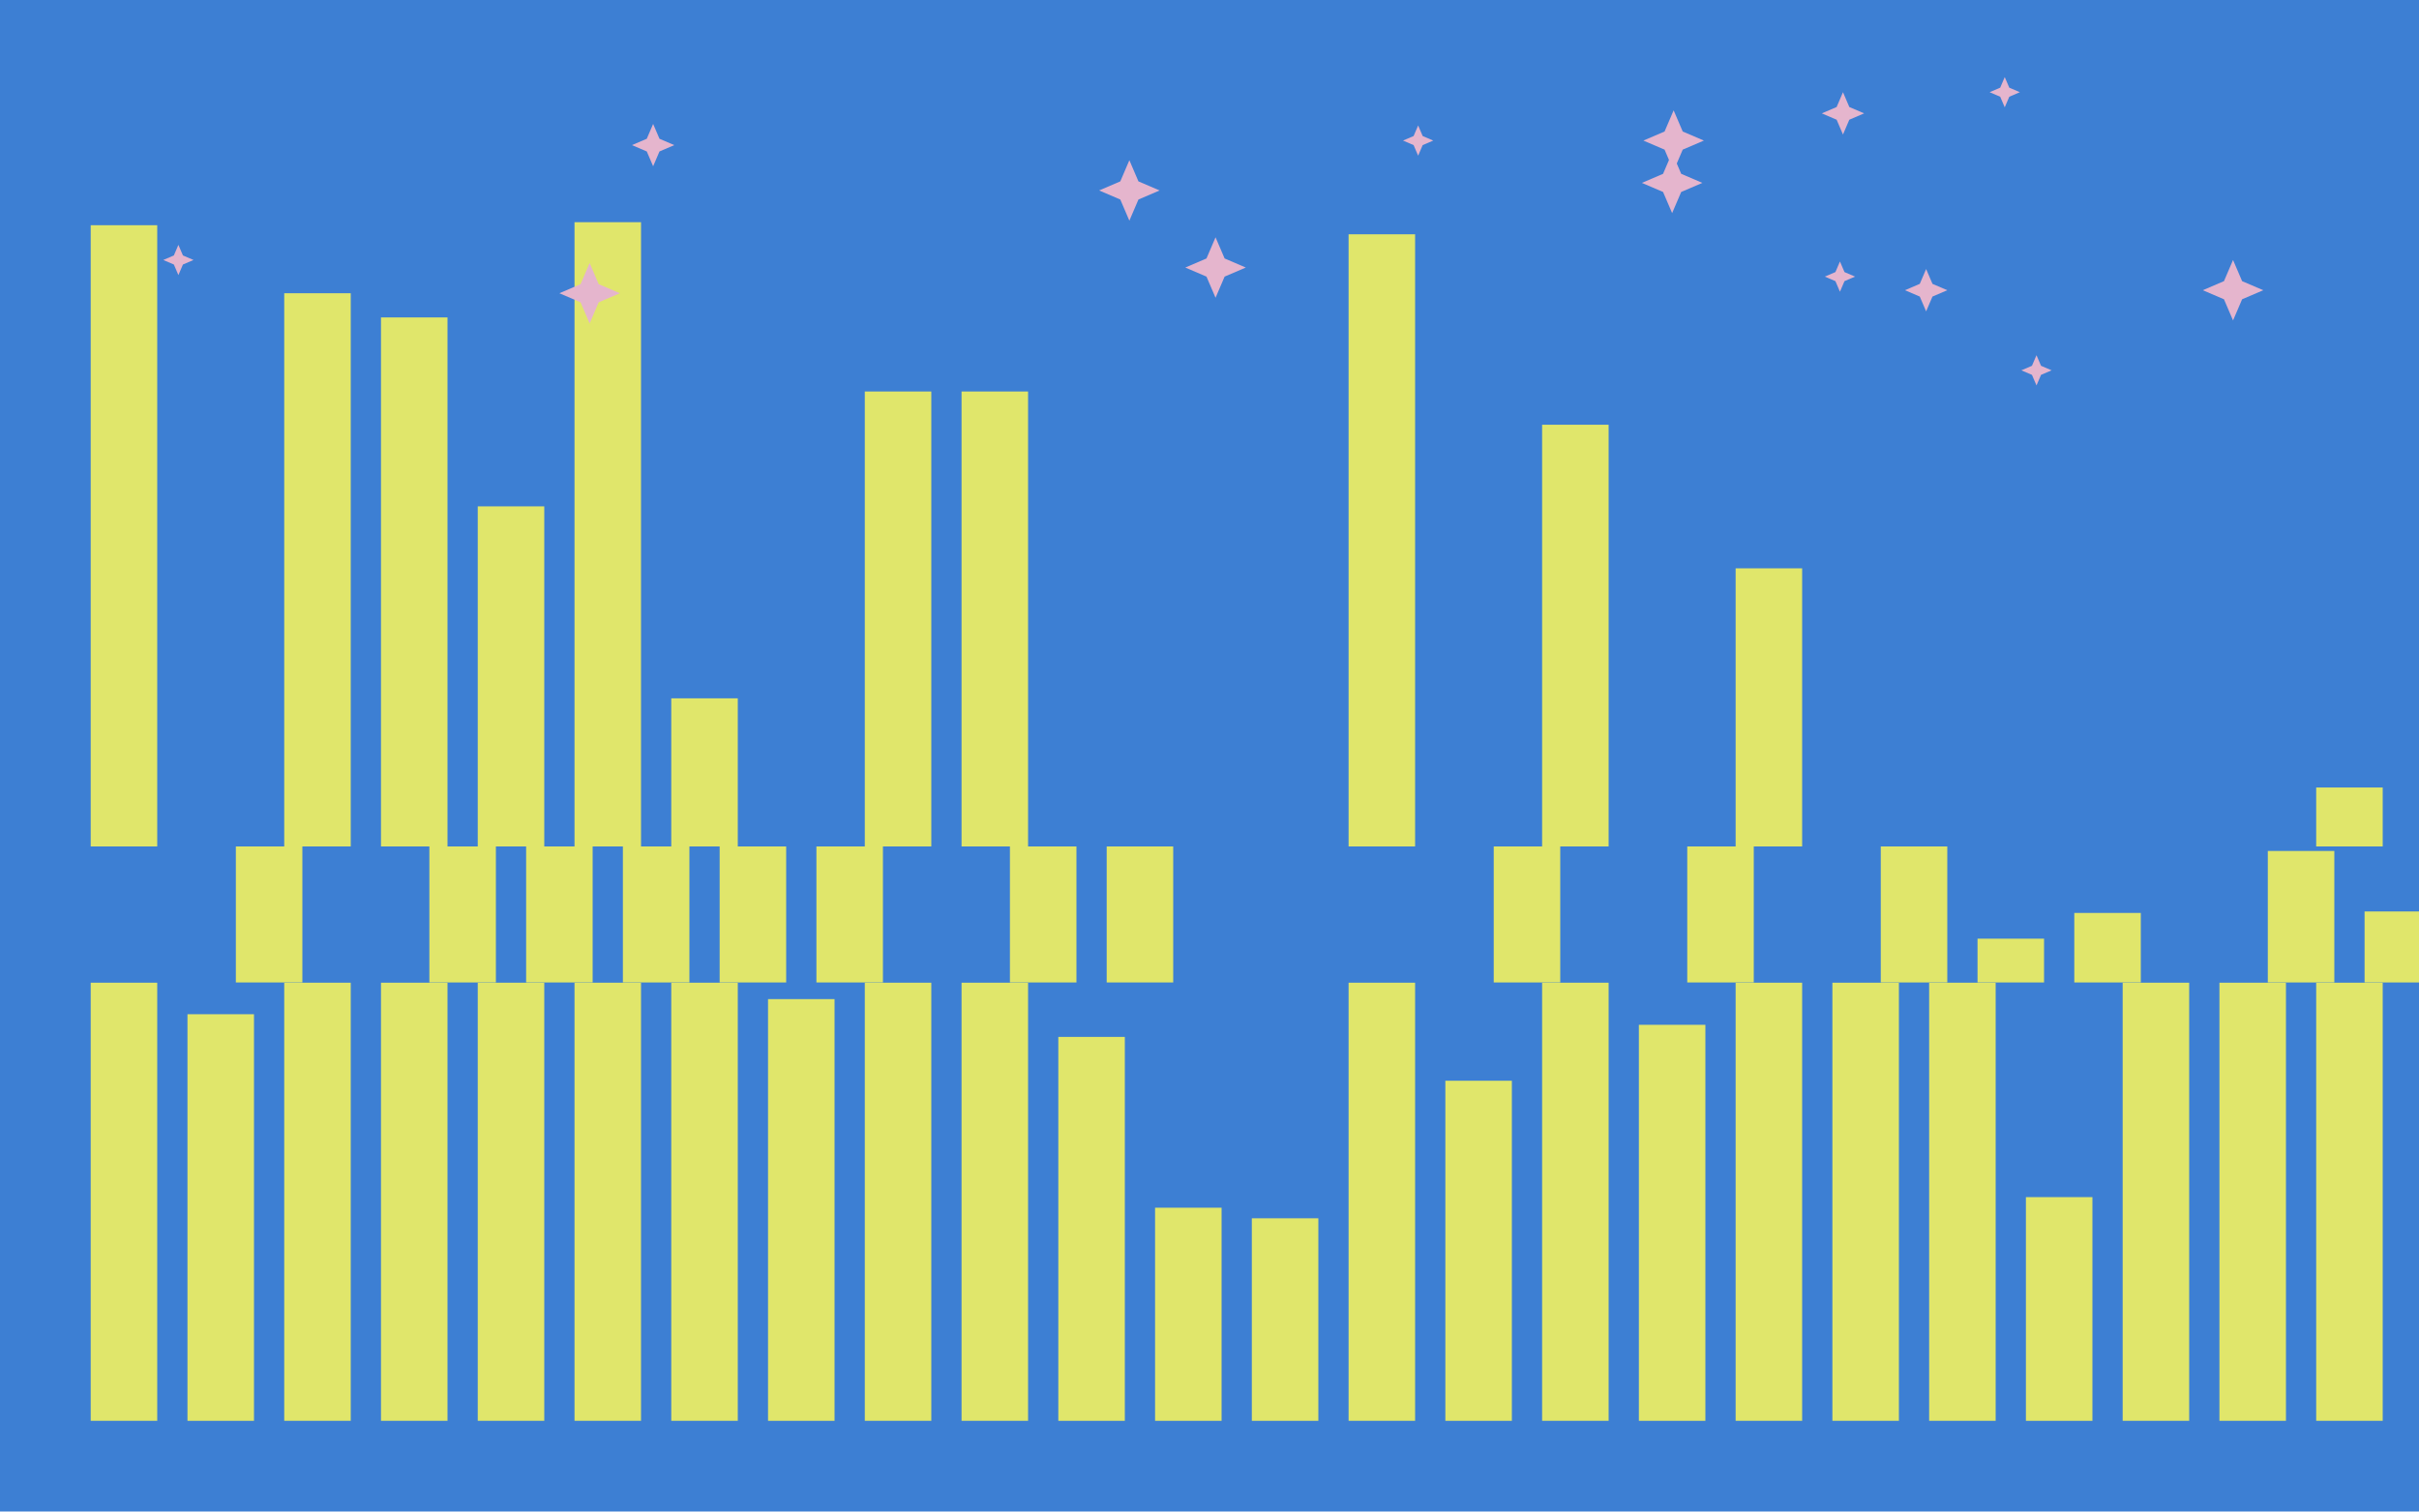
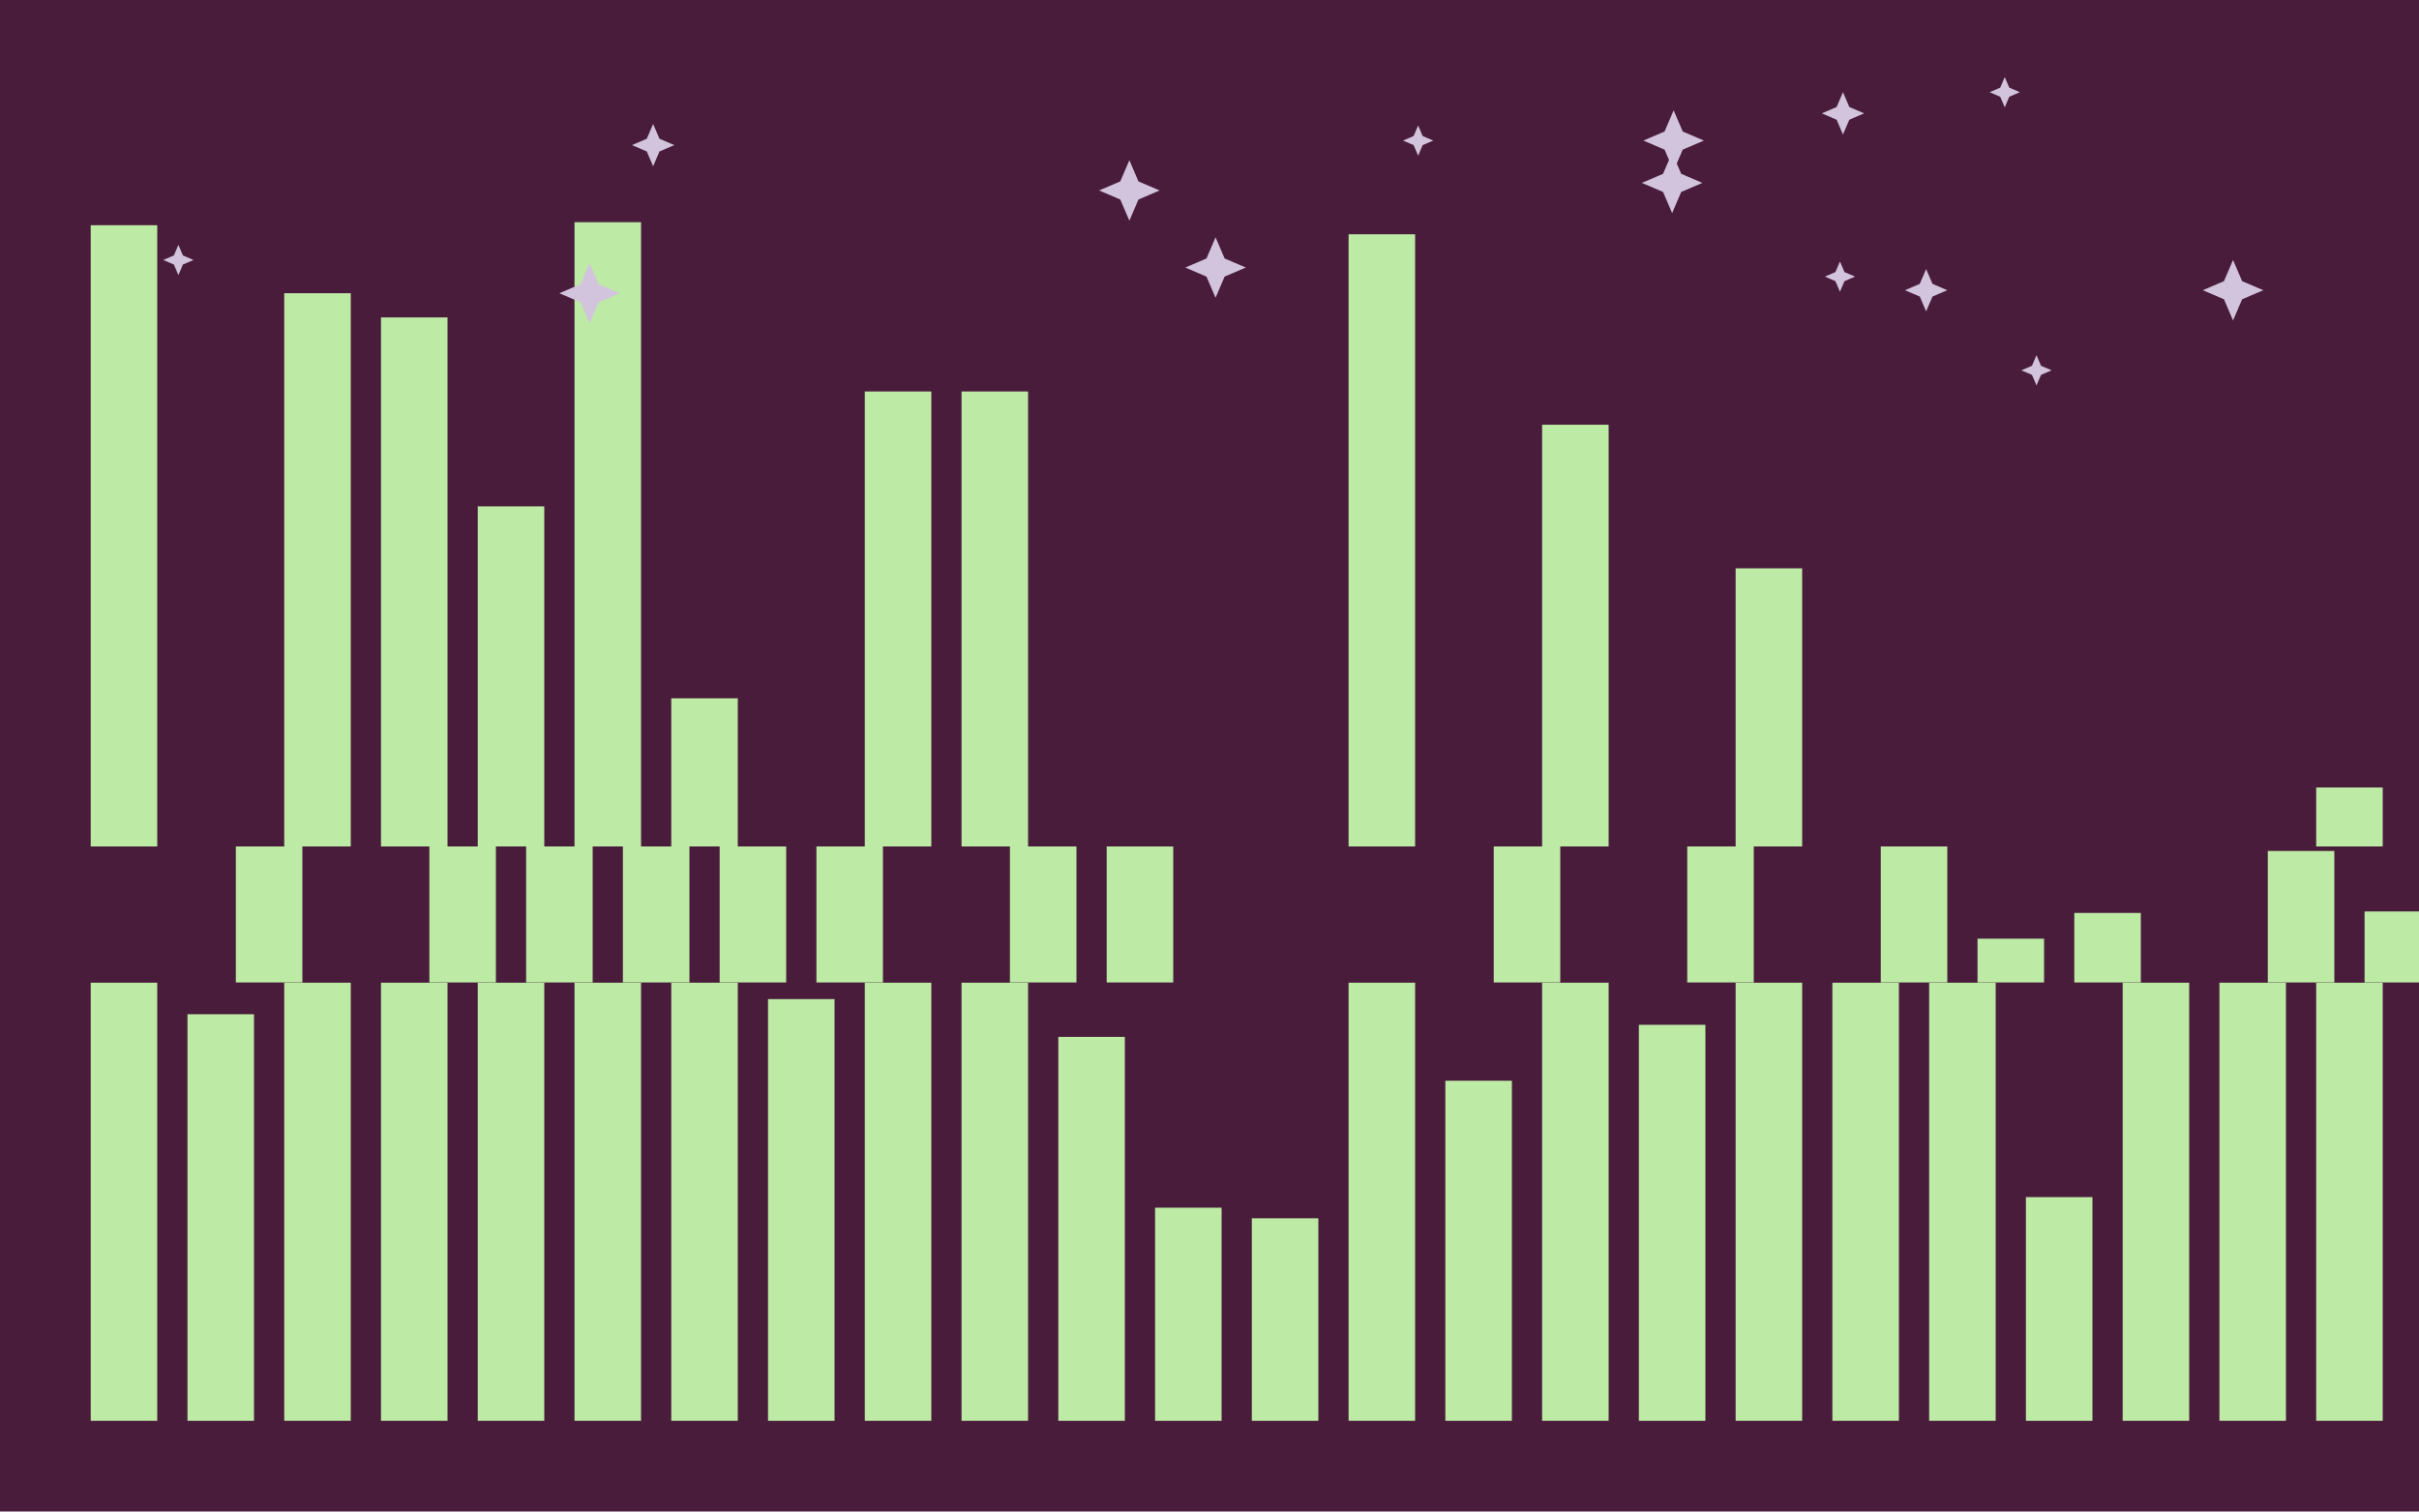
<svg xmlns="http://www.w3.org/2000/svg" viewBox="0 0 1600 1000" width="1600" height="1000">
  <defs>
    <clipPath id="t">
      <rect width="1600" height="560" />
    </clipPath>
    <clipPath id="b">
      <rect y="650" width="1600" height="1000" />
    </clipPath>
    <clipPath id="m">
      <rect y="560" width="1600" height="90" />
    </clipPath>
    <g id="art">
-       <rect x="60" y="149" width="44" height="791" fill="#e0e66b" />
-       <rect x="124" y="671" width="44" height="269" fill="#e0e66b" />
-       <rect x="188" y="194" width="44" height="746" fill="#e0e66b" />
-       <rect x="252" y="210" width="44" height="730" fill="#e0e66b" />
-       <rect x="316" y="335" width="44" height="605" fill="#e0e66b" />
-       <rect x="380" y="147" width="44" height="793" fill="#e0e66b" />
-       <rect x="444" y="462" width="44" height="478" fill="#e0e66b" />
-       <rect x="508" y="661" width="44" height="279" fill="#e0e66b" />
-       <rect x="572" y="259" width="44" height="681" fill="#e0e66b" />
-       <rect x="636" y="259" width="44" height="681" fill="#e0e66b" />
-       <rect x="700" y="686" width="44" height="254" fill="#e0e66b" />
-       <rect x="764" y="799" width="44" height="141" fill="#e0e66b" />
-       <rect x="828" y="806" width="44" height="134" fill="#e0e66b" />
-       <rect x="892" y="155" width="44" height="785" fill="#e0e66b" />
-       <rect x="956" y="715" width="44" height="225" fill="#e0e66b" />
-       <rect x="1020" y="281" width="44" height="659" fill="#e0e66b" />
-       <rect x="1084" y="678" width="44" height="262" fill="#e0e66b" />
-       <rect x="1148" y="376" width="44" height="564" fill="#e0e66b" />
-       <rect x="1212" y="621" width="44" height="319" fill="#e0e66b" />
-       <rect x="1276" y="604" width="44" height="336" fill="#e0e66b" />
-       <rect x="1340" y="792" width="44" height="148" fill="#e0e66b" />
-       <rect x="1404" y="563" width="44" height="377" fill="#e0e66b" />
-       <rect x="1468" y="603" width="44" height="337" fill="#e0e66b" />
-       <rect x="1532" y="521" width="44" height="419" fill="#e0e66b" />
-       <path d="M1106 101 L1112.0 115.0 L1126 121 L1112.0 127.0 L1106 141 L1100.0 127.0 L1086 121 L1100.0 115.0Z" fill="#e5b5cd" />
-       <path d="M747 106 L753.0 120.0 L767 126 L753.0 132.0 L747 146 L741.0 132.0 L727 126 L741.0 120.0Z" fill="#e5b5cd" />
-       <path d="M938 83 L941.0 90.0 L948 93 L941.0 96.0 L938 103 L935.0 96.0 L928 93 L935.0 90.0Z" fill="#e5b5cd" />
-       <path d="M804 157 L810.0 171.0 L824 177 L810.0 183.0 L804 197 L798.0 183.0 L784 177 L798.0 171.0Z" fill="#e5b5cd" />
-       <path d="M1274 178 L1278.2 187.8 L1288 192 L1278.2 196.2 L1274 206 L1269.8 196.2 L1260 192 L1269.8 187.8Z" fill="#e5b5cd" />
-       <path d="M1107 73 L1113.0 87.0 L1127 93 L1113.0 99.0 L1107 113 L1101.0 99.0 L1087 93 L1101.0 87.0Z" fill="#e5b5cd" />
-       <path d="M390 174 L396.0 188.0 L410 194 L396.0 200.0 L390 214 L384.0 200.0 L370 194 L384.0 188.0Z" fill="#e5b5cd" />
-       <path d="M118 162 L121.0 169.0 L128 172 L121.0 175.0 L118 182 L115.0 175.0 L108 172 L115.0 169.0Z" fill="#e5b5cd" />
-       <path d="M1326 51 L1329.0 58.0 L1336 61 L1329.0 64.0 L1326 71 L1323.0 64.0 L1316 61 L1323.0 58.0Z" fill="#e5b5cd" />
-       <path d="M432 82 L436.2 91.8 L446 96 L436.2 100.2 L432 110 L427.8 100.2 L418 96 L427.8 91.8Z" fill="#e5b5cd" />
-       <path d="M1347 235 L1350.0 242.0 L1357 245 L1350.0 248.0 L1347 255 L1344.0 248.0 L1337 245 L1344.0 242.0Z" fill="#e5b5cd" />
-       <path d="M1219 61 L1223.2 70.8 L1233 75 L1223.2 79.2 L1219 89 L1214.8 79.2 L1205 75 L1214.8 70.8Z" fill="#e5b5cd" />
-       <path d="M1477 172 L1483.0 186.0 L1497 192 L1483.0 198.0 L1477 212 L1471.0 198.0 L1457 192 L1471.0 186.0Z" fill="#e5b5cd" />
-       <path d="M1217 173 L1220.0 180.0 L1227 183 L1220.0 186.0 L1217 193 L1214.0 186.0 L1207 183 L1214.0 180.0Z" fill="#e5b5cd" />
+       <rect x="60" y="149" width="44" height="791" fill="#bdeba5" />
+       <rect x="124" y="671" width="44" height="269" fill="#bdeba5" />
+       <rect x="188" y="194" width="44" height="746" fill="#bdeba5" />
+       <rect x="252" y="210" width="44" height="730" fill="#bdeba5" />
+       <rect x="316" y="335" width="44" height="605" fill="#bdeba5" />
+       <rect x="380" y="147" width="44" height="793" fill="#bdeba5" />
+       <rect x="444" y="462" width="44" height="478" fill="#bdeba5" />
+       <rect x="508" y="661" width="44" height="279" fill="#bdeba5" />
+       <rect x="572" y="259" width="44" height="681" fill="#bdeba5" />
+       <rect x="636" y="259" width="44" height="681" fill="#bdeba5" />
+       <rect x="700" y="686" width="44" height="254" fill="#bdeba5" />
+       <rect x="764" y="799" width="44" height="141" fill="#bdeba5" />
+       <rect x="828" y="806" width="44" height="134" fill="#bdeba5" />
+       <rect x="892" y="155" width="44" height="785" fill="#bdeba5" />
+       <rect x="956" y="715" width="44" height="225" fill="#bdeba5" />
+       <rect x="1020" y="281" width="44" height="659" fill="#bdeba5" />
+       <rect x="1084" y="678" width="44" height="262" fill="#bdeba5" />
+       <rect x="1148" y="376" width="44" height="564" fill="#bdeba5" />
+       <rect x="1212" y="621" width="44" height="319" fill="#bdeba5" />
+       <rect x="1276" y="604" width="44" height="336" fill="#bdeba5" />
+       <rect x="1340" y="792" width="44" height="148" fill="#bdeba5" />
+       <rect x="1404" y="563" width="44" height="377" fill="#bdeba5" />
+       <rect x="1468" y="603" width="44" height="337" fill="#bdeba5" />
+       <rect x="1532" y="521" width="44" height="419" fill="#bdeba5" />
+       <path d="M1106 101 L1112.0 115.0 L1126 121 L1112.0 127.0 L1106 141 L1100.0 127.0 L1086 121 L1100.0 115.0Z" fill="#d2c4dc" />
+       <path d="M747 106 L753.0 120.0 L767 126 L753.0 132.0 L747 146 L741.0 132.0 L727 126 L741.0 120.0Z" fill="#d2c4dc" />
+       <path d="M938 83 L941.0 90.0 L948 93 L941.0 96.0 L938 103 L935.0 96.0 L928 93 L935.0 90.0Z" fill="#d2c4dc" />
+       <path d="M804 157 L810.0 171.0 L824 177 L810.0 183.0 L804 197 L798.0 183.0 L784 177 L798.0 171.0Z" fill="#d2c4dc" />
+       <path d="M1274 178 L1278.2 187.8 L1288 192 L1278.2 196.2 L1274 206 L1269.8 196.2 L1260 192 L1269.8 187.8Z" fill="#d2c4dc" />
+       <path d="M1107 73 L1113.0 87.0 L1127 93 L1113.0 99.0 L1107 113 L1101.0 99.0 L1087 93 L1101.0 87.0Z" fill="#d2c4dc" />
+       <path d="M390 174 L396.0 188.0 L410 194 L396.0 200.0 L390 214 L384.0 200.0 L370 194 L384.0 188.0Z" fill="#d2c4dc" />
+       <path d="M118 162 L121.0 169.0 L128 172 L121.0 175.0 L118 182 L115.0 175.0 L108 172 L115.0 169.0Z" fill="#d2c4dc" />
+       <path d="M1326 51 L1329.0 58.0 L1336 61 L1329.0 64.0 L1326 71 L1323.0 64.0 L1316 61 L1323.0 58.0Z" fill="#d2c4dc" />
+       <path d="M432 82 L436.2 91.8 L446 96 L436.2 100.2 L432 110 L427.8 100.2 L418 96 L427.8 91.8Z" fill="#d2c4dc" />
+       <path d="M1347 235 L1350.0 242.0 L1357 245 L1350.0 248.0 L1347 255 L1344.0 248.0 L1337 245 L1344.0 242.0Z" fill="#d2c4dc" />
+       <path d="M1219 61 L1223.2 70.8 L1233 75 L1223.2 79.2 L1219 89 L1214.8 79.2 L1205 75 L1214.8 70.8Z" fill="#d2c4dc" />
+       <path d="M1477 172 L1483.0 186.0 L1497 192 L1483.0 198.0 L1477 212 L1471.0 198.0 L1457 192 L1471.0 186.0Z" fill="#d2c4dc" />
+       <path d="M1217 173 L1220.0 180.0 L1227 183 L1220.0 186.0 L1217 193 L1214.0 186.0 L1207 183 L1214.0 180.0Z" fill="#d2c4dc" />
    </g>
  </defs>
-   <rect width="1600" height="1000" fill="#3d7fd3" />
+   <rect width="1600" height="1000" fill="#4a1c3c" />
  <use href="#art" clip-path="url(#t)" />
  <use href="#art" clip-path="url(#b)" />
-   <rect y="560" width="1600" height="90" fill="#3d7fd3" />
+   <rect y="560" width="1600" height="90" fill="#4a1c3c" />
  <g transform="translate(96 0)">
    <use href="#art" clip-path="url(#m)" />
  </g>
</svg>
